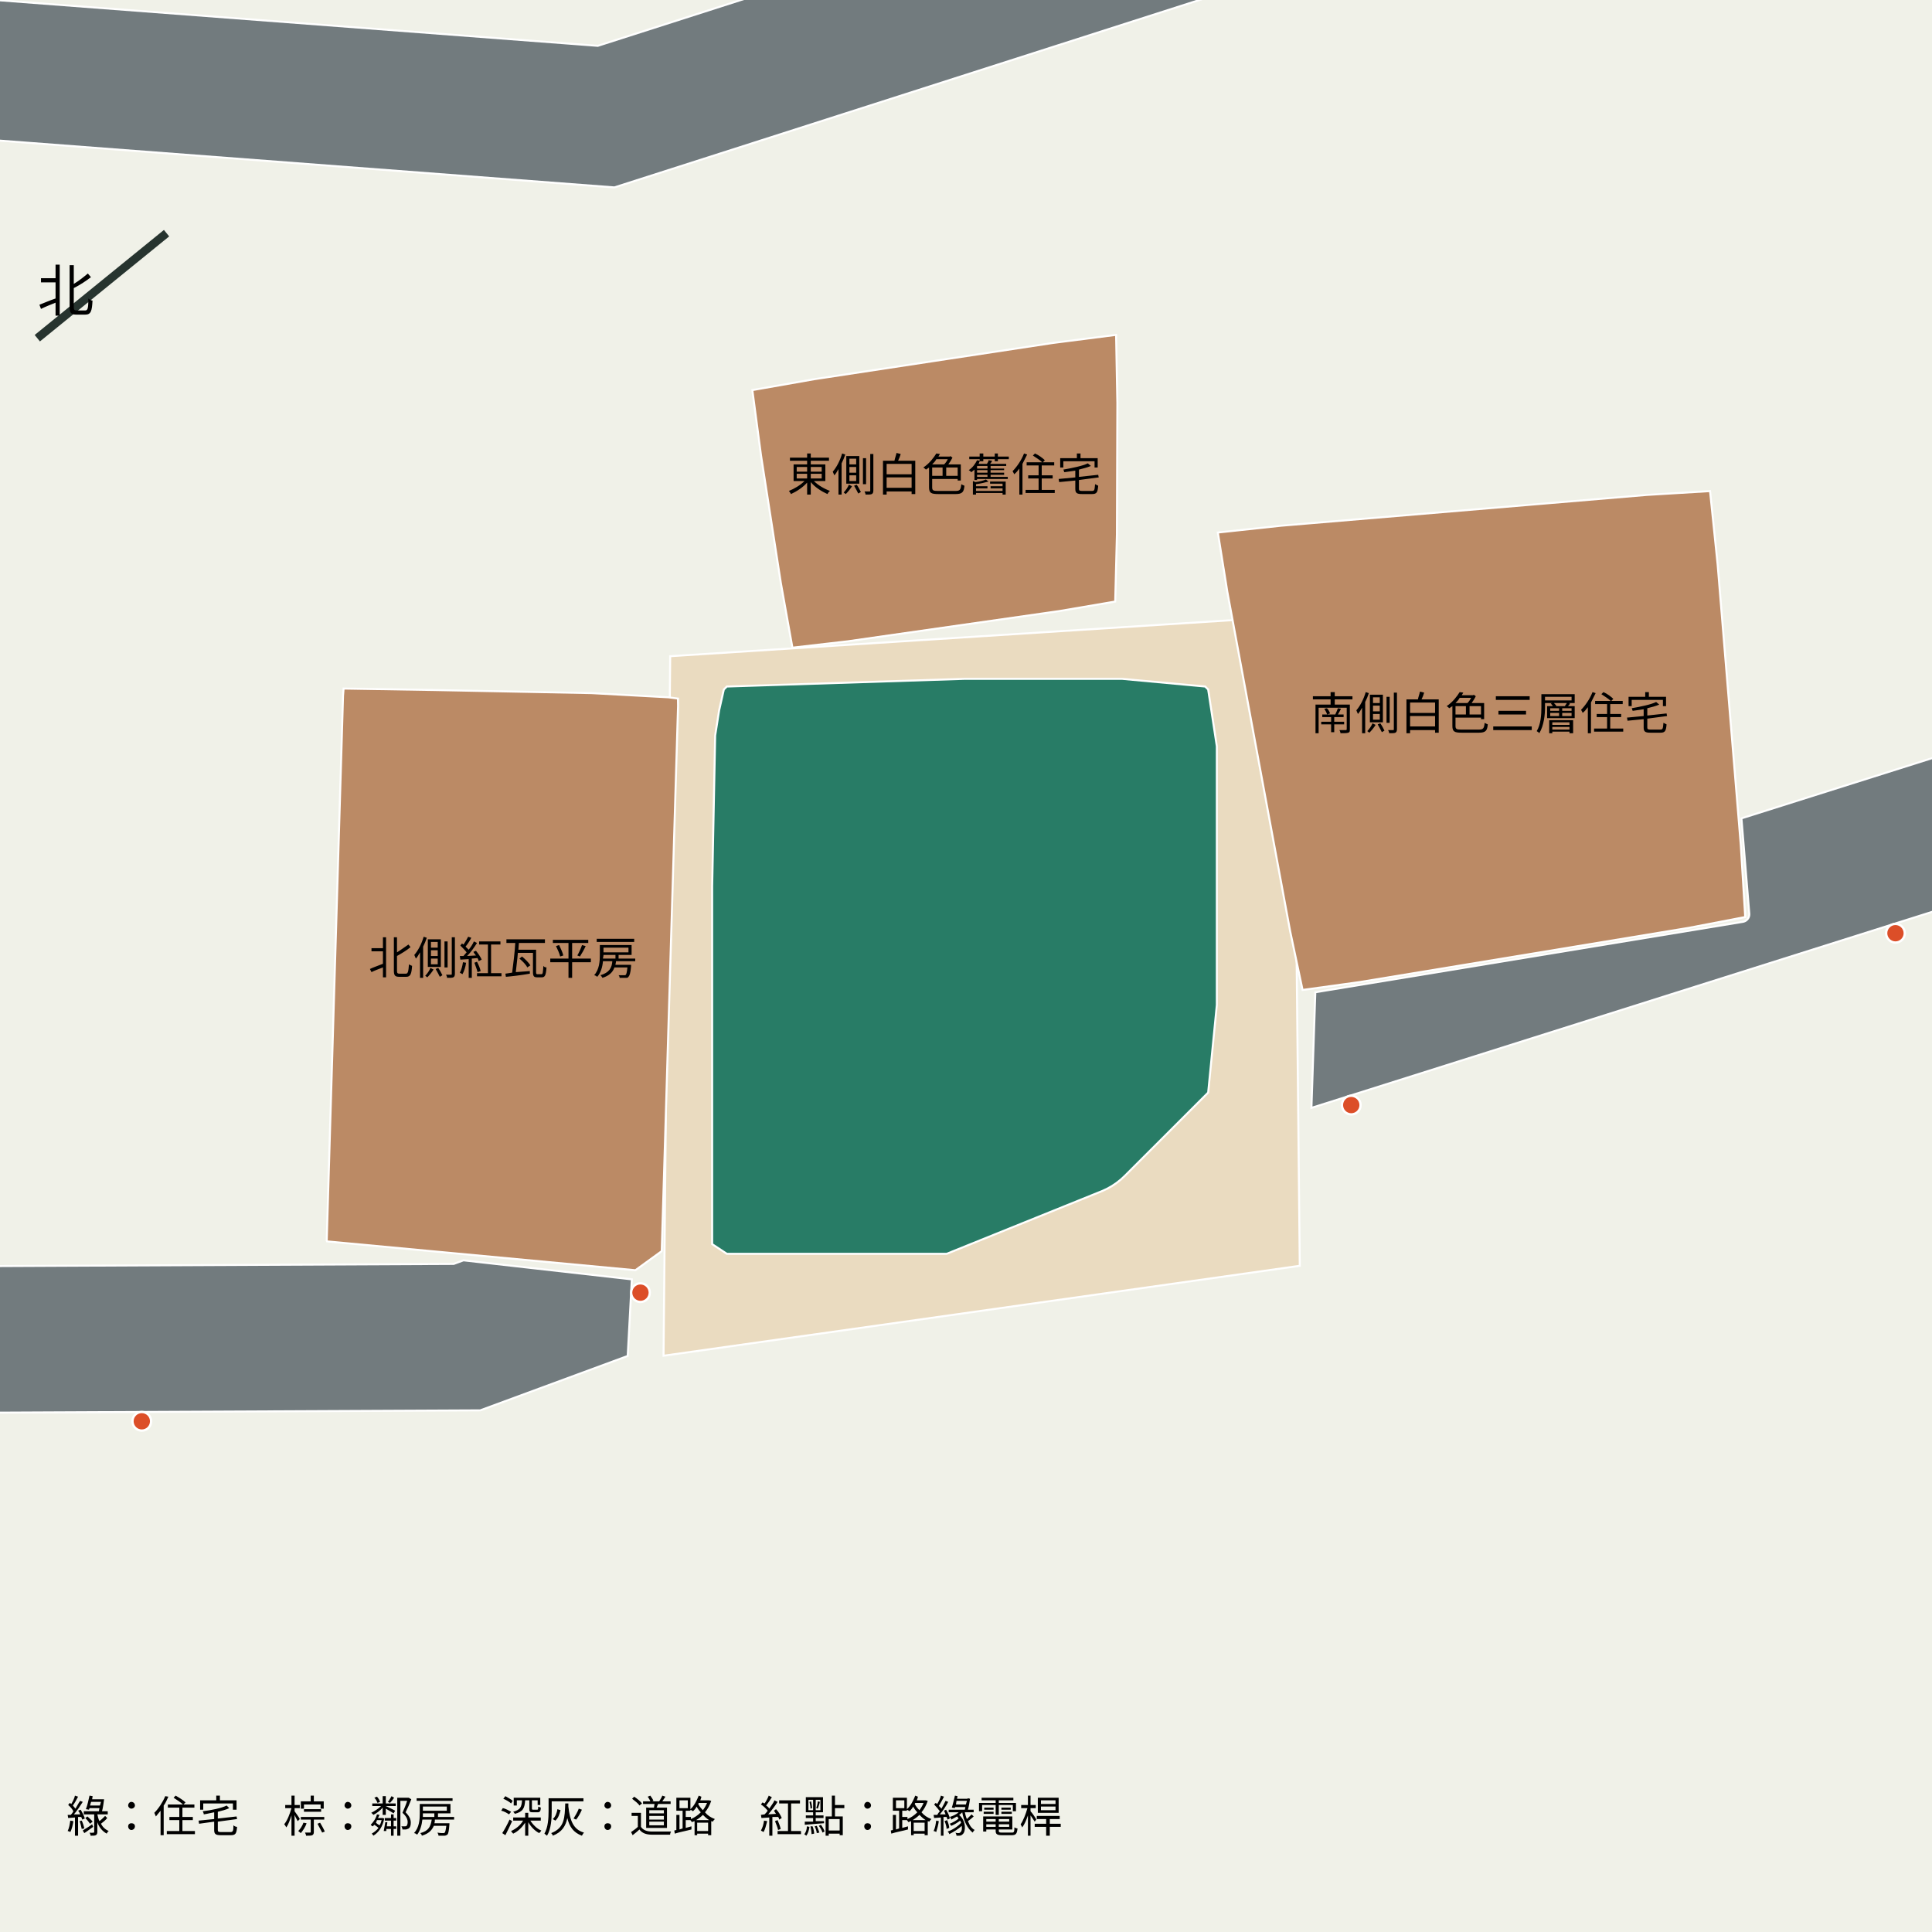
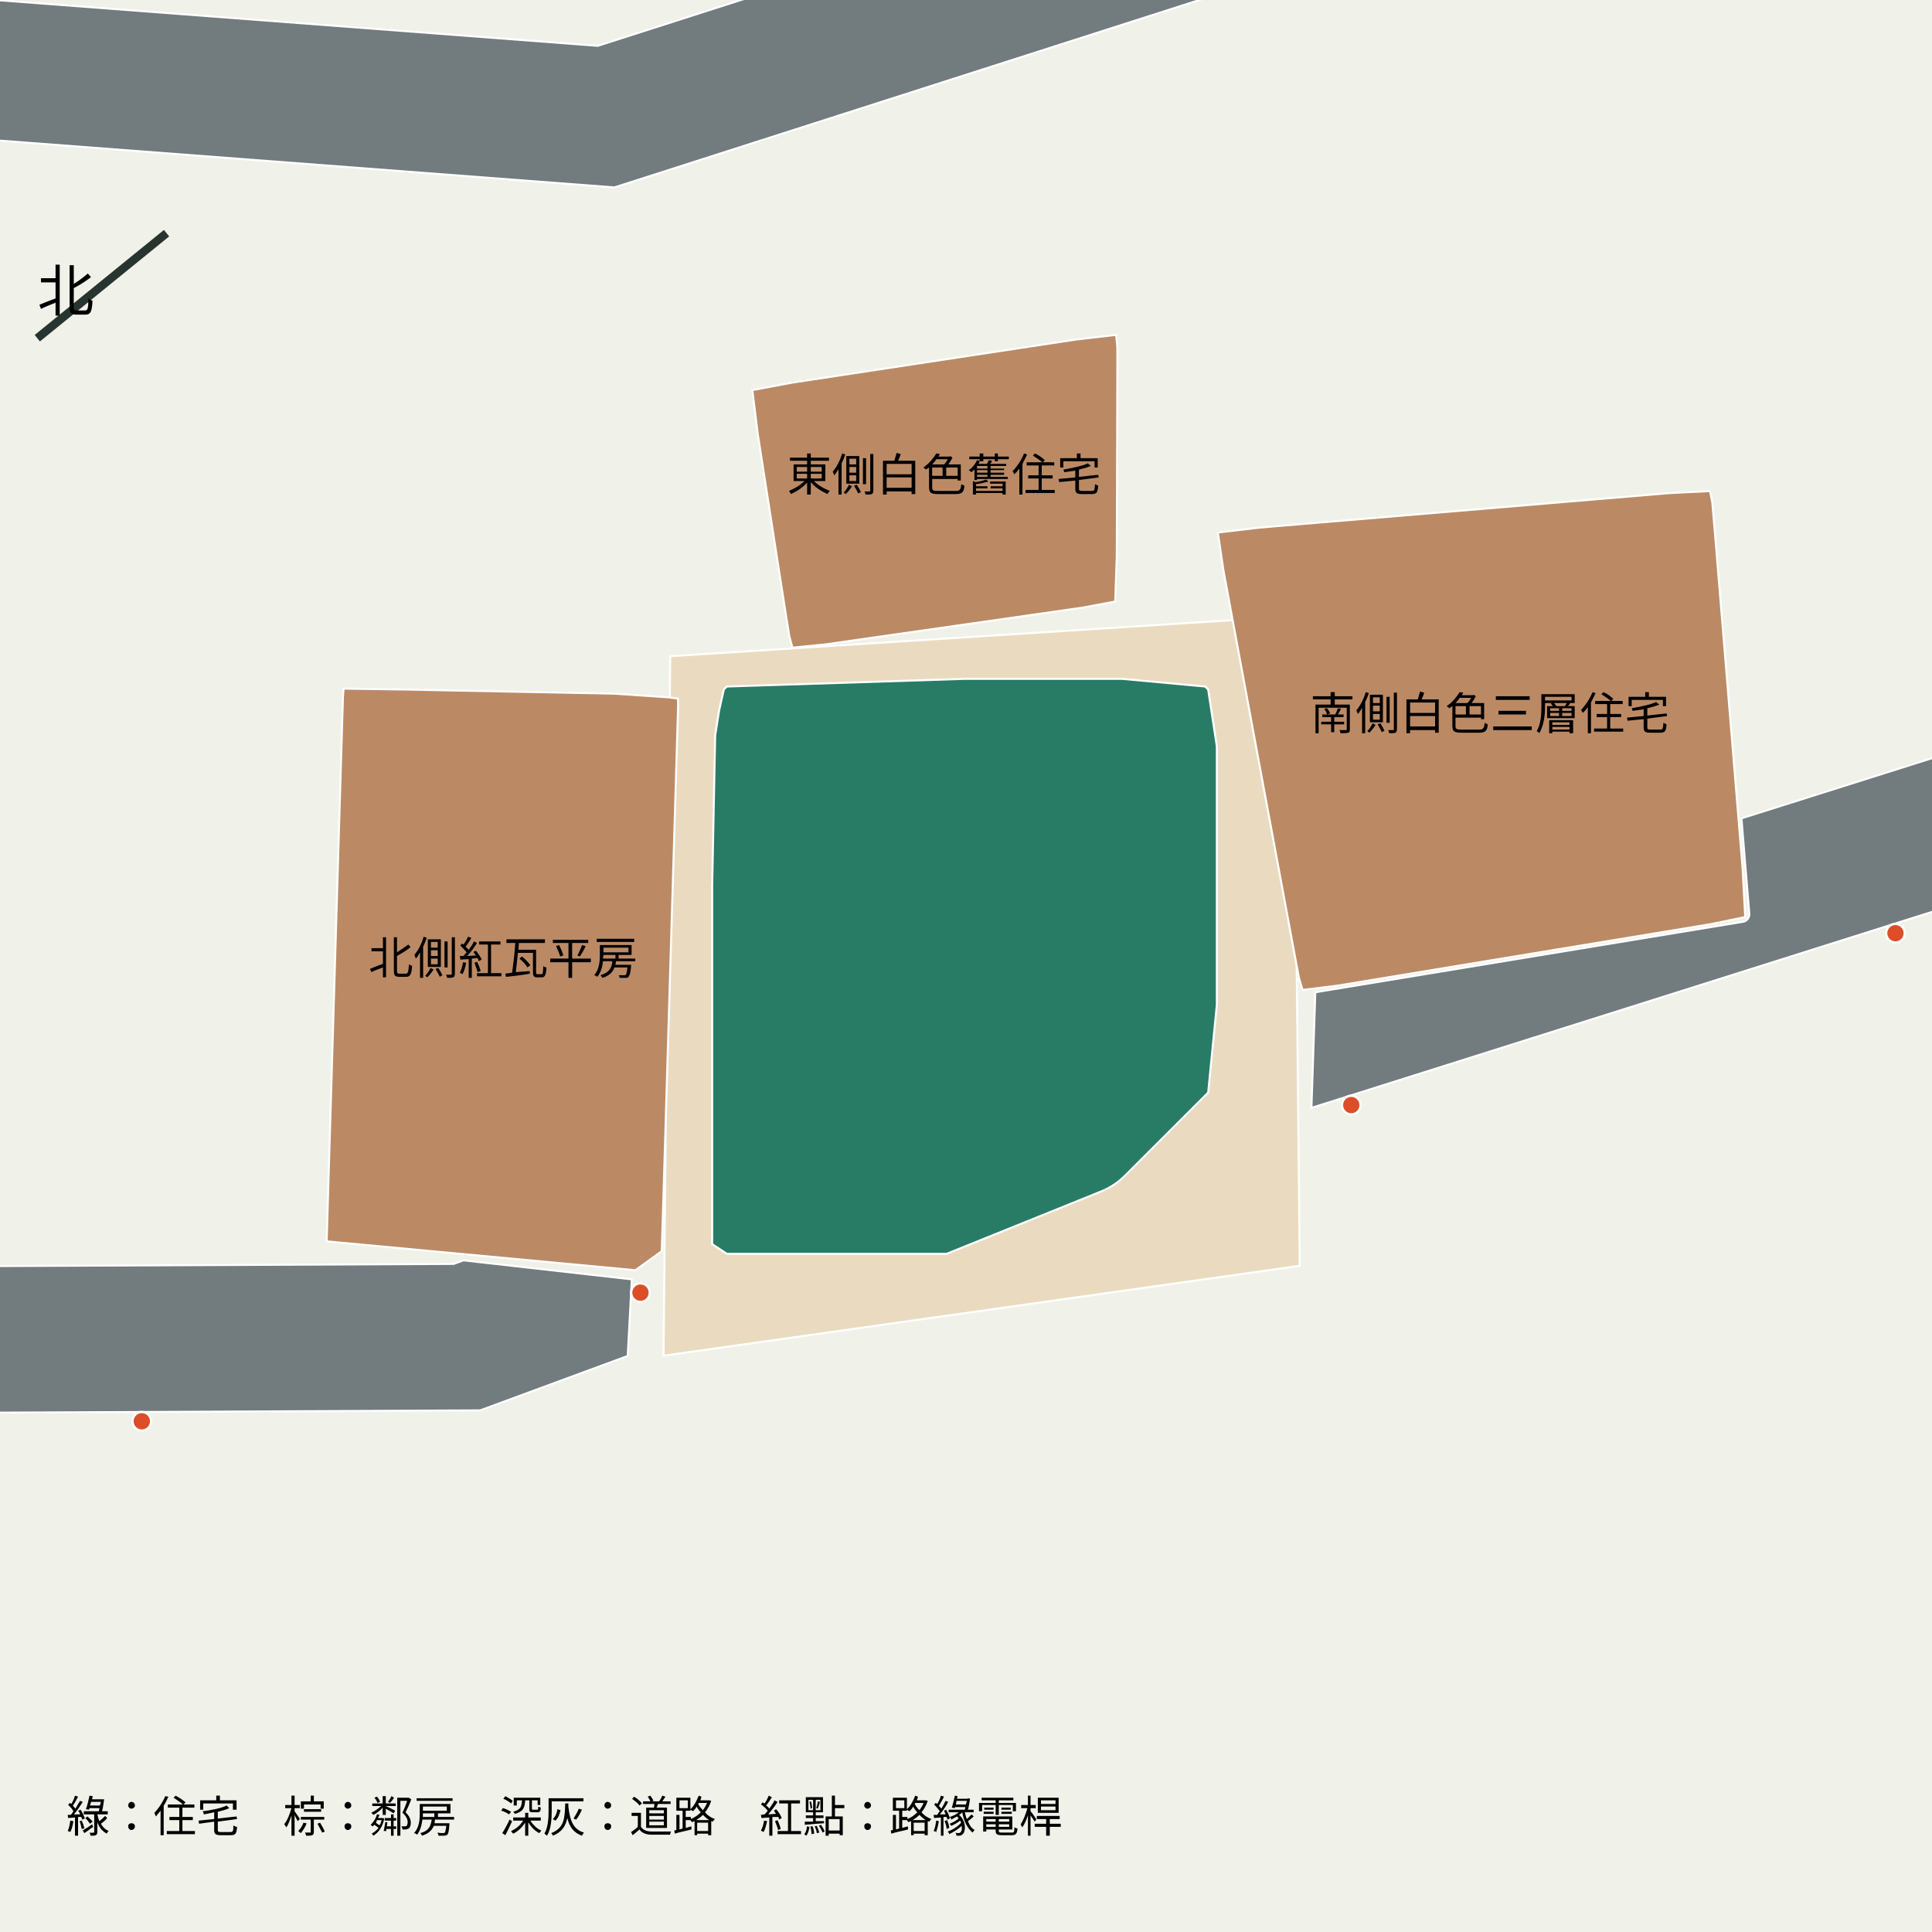
<svg xmlns="http://www.w3.org/2000/svg" viewBox="-29 -29 58 58">
  <rect x="-29" y="-29" width="58" height="58" fill="#f0f1e8" />
  <path d="M-62.902,-33.256 L-63.064,-33.129 L-63.213,-32.987 L-63.348,-32.831 L-63.467,-32.663 L-63.568,-32.483 L-63.652,-32.295 L-63.717,-32.099 L-63.762,-31.898 L-63.787,-31.694 L-63.792,-31.488 L-63.777,-31.282 L-63.742,-31.079 L-63.687,-30.880 L-63.612,-30.688 L-63.520,-30.504 L-63.410,-30.330 L-63.283,-30.167 L-63.141,-30.018 L-62.985,-29.884 L-62.816,-29.765 L-62.637,-29.663 L-62.448,-29.580 L-62.253,-29.515 L-62.052,-29.470 L-39.717,-25.594 L-10.555,-23.374 L25.757,-35.007 L25.950,-35.079 L26.135,-35.170 L26.310,-35.279 L26.474,-35.404 L26.624,-35.545 L26.760,-35.700 L26.880,-35.867 L26.984,-36.045 L27.069,-36.233 L27.135,-36.428 L27.182,-36.629 L27.209,-36.833 L27.216,-37.039 L27.203,-37.245 L27.169,-37.448 L27.116,-37.647 L27.044,-37.840 L26.953,-38.025 L26.844,-38.200 L26.719,-38.364 L26.578,-38.514 L26.423,-38.650 L26.256,-38.770 L26.077,-38.874 L25.890,-38.959 L25.695,-39.025 L25.494,-39.072 L25.290,-39.099 L25.084,-39.106 L24.878,-39.093 L24.675,-39.059 L24.476,-39.006 L-11.054,-27.624 L-39.197,-29.766 L-61.334,-33.608 L-61.538,-33.633 L-61.744,-33.638 L-61.950,-33.623 L-62.153,-33.588 L-62.351,-33.533 L-62.544,-33.459 L-62.728,-33.366 L-62.902,-33.256 Z" fill="#727b7e" fill-rule="evenodd" stroke="white" stroke-width=".06" />
-   <path d="M-73.241,2.629 L-73.379,2.795 L-73.501,2.973 L-73.604,3.163 L-73.688,3.362 L-73.752,3.568 L-73.795,3.779 L-73.818,3.994 L-73.820,4.210 L-73.800,4.425 L-73.759,4.637 L-73.698,4.844 L-73.617,5.044 L-73.517,5.235 L-73.398,5.416 L-73.262,5.584 L-73.111,5.737 L-72.945,5.875 L-72.766,5.997 L-72.576,6.100 L-72.377,6.184 L-72.171,6.248 L-44.148,13.479 L-14.584,13.340 L-10.156,11.707 L-10.032,9.407 L-15.086,8.836 L-15.380,8.944 L-43.600,9.077 L-71.072,1.988 L-71.283,1.944 L-71.498,1.921 L-71.714,1.920 L-71.929,1.939 L-72.141,1.980 L-72.348,2.041 L-72.548,2.122 L-72.739,2.223 L-72.920,2.341 L-73.087,2.477 L-73.241,2.629 Z" fill="#727b7e" fill-rule="evenodd" stroke="white" stroke-width=".06" />
-   <path d="M-29.003,55.658 L-28.943,55.819 L-28.868,55.974 L-28.779,56.120 L-28.675,56.257 L-28.558,56.383 L-28.430,56.497 L-28.291,56.598 L-28.143,56.685 L-27.987,56.757 L-27.825,56.813 L-27.658,56.854 L-27.488,56.877 L-0.577,59.265 L21.559,55.401 L34.134,31.579 L45.373,74.075 L45.480,74.411 L45.619,74.736 L45.790,75.045 L45.990,75.336 L46.218,75.606 L46.471,75.853 L46.747,76.073 L47.043,76.266 L47.357,76.428 L47.685,76.559 L48.024,76.657 L48.372,76.722 L48.724,76.752 L49.077,76.747 L49.428,76.708 L49.774,76.634 L50.110,76.527 L50.435,76.388 L50.744,76.217 L51.036,76.017 L51.306,75.790 L51.552,75.537 L51.773,75.261 L51.965,74.964 L52.128,74.650 L52.258,74.322 L52.357,73.983 L52.421,73.636 L52.451,73.284 L52.446,72.930 L52.407,72.579 L52.334,72.234 L39.775,24.747 L36.786,-2.050 L36.197,-56.588 L33.790,-157.933 L33.764,-158.286 L33.704,-158.634 L33.610,-158.974 L33.483,-159.304 L33.324,-159.620 L33.136,-159.918 L32.918,-160.197 L32.675,-160.453 L32.408,-160.684 L32.119,-160.888 L31.812,-161.062 L31.489,-161.206 L31.154,-161.317 L30.809,-161.394 L30.458,-161.438 L30.105,-161.447 L29.753,-161.421 L29.405,-161.361 L29.064,-161.267 L28.734,-161.140 L28.419,-160.982 L28.120,-160.793 L27.841,-160.576 L27.585,-160.332 L27.354,-160.065 L27.151,-159.776 L26.976,-159.469 L26.833,-159.146 L26.722,-158.811 L26.644,-158.466 L26.601,-158.116 L26.592,-157.762 L28.998,-56.464 L29.539,-6.409 L23.279,-4.432 L23.515,-1.572 L23.515,-1.571 L23.515,-1.551 L23.515,-1.548 L23.514,-1.528 L23.514,-1.525 L23.510,-1.506 L23.510,-1.503 L23.505,-1.484 L23.504,-1.481 L23.497,-1.462 L23.495,-1.459 L23.486,-1.442 L23.485,-1.439 L23.474,-1.422 L23.473,-1.420 L23.460,-1.404 L23.458,-1.402 L23.445,-1.388 L23.443,-1.386 L23.428,-1.373 L23.425,-1.371 L23.409,-1.359 L23.406,-1.358 L23.389,-1.348 L23.386,-1.347 L23.368,-1.339 L23.365,-1.338 L23.347,-1.332 L23.344,-1.331 L23.324,-1.327 L23.323,-1.326 L10.487,0.788 L10.370,4.259 L29.588,-1.810 L29.590,-1.611 L32.678,26.073 L32.813,26.584 L19.265,52.248 L-0.725,55.738 L-27.178,53.391 L-27.350,53.384 L-27.521,53.394 L-27.691,53.421 L-27.857,53.464 L-28.018,53.524 L-28.173,53.599 L-28.319,53.688 L-28.456,53.792 L-28.582,53.909 L-28.697,54.037 L-28.798,54.176 L-28.884,54.324 L-28.956,54.480 L-29.013,54.642 L-29.053,54.809 L-29.076,54.979 L-29.083,55.151 L-29.073,55.322 L-29.046,55.492 L-29.003,55.658 Z" fill="#727b7e" fill-rule="evenodd" stroke="white" stroke-width=".06" />
+   <path d="M-73.241,2.629 L-73.379,2.795 L-73.501,2.973 L-73.604,3.163 L-73.688,3.362 L-73.752,3.568 L-73.795,3.779 L-73.818,3.994 L-73.820,4.210 L-73.800,4.425 L-73.759,4.637 L-73.698,4.844 L-73.617,5.044 L-73.517,5.235 L-73.398,5.416 L-73.262,5.584 L-73.111,5.737 L-72.945,5.875 L-72.766,5.997 L-72.576,6.100 L-72.377,6.184 L-72.171,6.248 L-44.148,13.479 L-14.584,13.340 L-10.156,11.707 L-10.032,9.407 L-15.087,8.836 L-15.380,8.944 L-43.600,9.077 L-71.072,1.988 L-71.283,1.944 L-71.498,1.921 L-71.714,1.920 L-71.929,1.939 L-72.141,1.980 L-72.348,2.041 L-72.548,2.122 L-72.739,2.223 L-72.920,2.341 L-73.087,2.477 L-73.241,2.629 Z" fill="#727b7e" fill-rule="evenodd" stroke="white" stroke-width=".06" />
+   <path d="M-29.003,55.658 L-28.943,55.819 L-28.868,55.974 L-28.779,56.120 L-28.675,56.257 L-28.558,56.383 L-28.430,56.497 L-28.291,56.598 L-28.143,56.685 L-27.987,56.757 L-27.825,56.813 L-27.658,56.854 L-27.488,56.877 L-0.577,59.265 L21.559,55.401 L34.134,31.579 L45.373,74.075 L45.480,74.411 L45.619,74.736 L45.790,75.045 L45.990,75.336 L46.218,75.606 L46.471,75.853 L46.747,76.073 L47.043,76.266 L47.357,76.428 L47.685,76.559 L48.024,76.657 L48.372,76.722 L48.724,76.752 L49.077,76.747 L49.428,76.708 L49.774,76.634 L50.110,76.527 L50.435,76.388 L50.744,76.217 L51.036,76.017 L51.306,75.790 L51.552,75.537 L51.773,75.261 L51.965,74.964 L52.128,74.650 L52.258,74.322 L52.357,73.983 L52.421,73.636 L52.451,73.284 L52.446,72.930 L52.407,72.579 L52.334,72.234 L39.775,24.747 L36.786,-2.050 L36.197,-56.588 L33.790,-157.933 L33.764,-158.286 L33.704,-158.634 L33.610,-158.974 L33.483,-159.304 L33.324,-159.620 L33.136,-159.918 L32.918,-160.197 L32.675,-160.453 L32.408,-160.684 L32.119,-160.888 L31.812,-161.062 L31.489,-161.206 L31.154,-161.317 L30.809,-161.394 L30.458,-161.438 L30.105,-161.447 L29.753,-161.421 L29.405,-161.361 L29.064,-161.267 L28.734,-161.140 L28.419,-160.982 L28.120,-160.793 L27.841,-160.576 L27.585,-160.332 L27.354,-160.065 L27.151,-159.776 L26.976,-159.469 L26.833,-159.146 L26.722,-158.811 L26.644,-158.466 L26.601,-158.116 L26.592,-157.762 L28.998,-56.464 L29.539,-6.409 L23.279,-4.432 L23.515,-1.572 L23.515,-1.571 L23.515,-1.551 L23.515,-1.548 L23.514,-1.528 L23.514,-1.525 L23.510,-1.506 L23.510,-1.503 L23.504,-1.484 L23.504,-1.481 L23.496,-1.462 L23.495,-1.460 L23.486,-1.442 L23.485,-1.439 L23.474,-1.422 L23.473,-1.420 L23.460,-1.404 L23.458,-1.402 L23.445,-1.388 L23.443,-1.386 L23.428,-1.373 L23.425,-1.371 L23.409,-1.359 L23.406,-1.358 L23.389,-1.348 L23.386,-1.347 L23.368,-1.339 L23.365,-1.338 L23.347,-1.332 L23.344,-1.331 L23.324,-1.327 L23.323,-1.327 L10.487,0.788 L10.370,4.259 L29.588,-1.810 L29.590,-1.611 L32.678,26.073 L32.813,26.584 L19.265,52.248 L-0.725,55.738 L-27.178,53.391 L-27.350,53.384 L-27.521,53.394 L-27.691,53.421 L-27.857,53.464 L-28.018,53.524 L-28.173,53.599 L-28.319,53.688 L-28.456,53.792 L-28.582,53.909 L-28.697,54.037 L-28.798,54.176 L-28.884,54.324 L-28.956,54.480 L-29.013,54.642 L-29.053,54.809 L-29.076,54.979 L-29.083,55.151 L-29.073,55.322 L-29.046,55.492 L-29.003,55.658 Z" fill="#727b7e" fill-rule="evenodd" stroke="white" stroke-width=".06" />
  <path d="M-8.880,-9.300 L-9.080,11.700 L10.020,9.000 L9.820,-10.500 L-8.880,-9.300 Z" fill="#eadbc0" fill-rule="evenodd" stroke="white" stroke-width=".06" />
  <path d="M-0.050,-8.620 L-7.180,-8.390 L-7.270,-8.300 L-7.410,-7.680 L-7.530,-6.920 L-7.620,-2.400 L-7.620,8.350 L-7.180,8.640 L-0.580,8.640 L4.077,6.760 L4.086,6.757 L4.228,6.691 L4.237,6.687 L4.374,6.610 L4.382,6.605 L4.512,6.518 L4.520,6.512 L4.643,6.415 L4.650,6.409 L4.766,6.302 L7.180,3.890 L7.270,3.800 L7.530,1.170 L7.530,-6.595 L7.270,-8.300 L7.180,-8.390 L4.690,-8.620 L-0.050,-8.620 Z" fill="#287c66" fill-rule="evenodd" stroke="white" stroke-width=".06" />
-   <path d="M-18.685,-8.329 L-18.702,-8.113 L-18.742,-6.754 L-18.844,-3.356 L-19.109,5.480 L-19.170,7.520 L-19.190,8.199 L-19.192,8.244 L-19.182,8.267 L-9.925,9.133 L-9.144,8.567 L-9.134,8.545 L-9.114,7.865 L-9.012,4.467 L-8.880,0.049 L-8.666,-7.088 L-8.645,-7.768 L-8.644,-7.813 L-8.647,-8.028 L-8.930,-8.066 L-11.241,-8.192 L-15.914,-8.284 L-15.964,-8.285 L-18.685,-8.329 Z" fill="#bb8a65" fill-rule="evenodd" stroke="white" stroke-width=".06" />
-   <path d="M4.506,-18.947 L2.624,-18.706 L2.575,-18.699 L-0.944,-18.165 L-4.562,-17.615 L-6.414,-17.289 L-6.153,-15.323 L-5.567,-11.555 L-5.560,-11.506 L-5.211,-9.556 L-3.547,-9.748 L2.791,-10.654 L2.840,-10.662 L4.479,-10.941 L4.531,-12.953 L4.544,-16.854 L4.544,-16.904 L4.506,-18.947 Z" fill="#bb8a65" fill-rule="evenodd" stroke="white" stroke-width=".06" />
-   <path d="M22.337,-14.257 L20.438,-14.142 L16.796,-13.835 L9.513,-13.222 L9.464,-13.218 L7.561,-13.013 L7.846,-11.230 L9.098,-4.466 L9.724,-1.084 L9.733,-1.035 L10.104,0.719 L11.821,0.482 L15.096,-0.057 L21.696,-1.145 L23.393,-1.470 L23.259,-3.640 L22.912,-7.838 L22.566,-12.036 L22.561,-12.086 L22.337,-14.257 Z" fill="#bb8a65" fill-rule="evenodd" stroke="white" stroke-width=".06" />
-   <text x="-13.892" y="0.244" font-size="1.35" text-anchor="middle">北側紅瓦平房</text>
+   <path d="M-18.685,-8.328 L-18.704,-8.091 L-18.806,-4.692 L-19.019,2.444 L-19.182,7.882 L-19.192,8.222 L-19.182,8.267 L-9.925,9.133 L-9.144,8.568 L-9.132,8.523 L-9.122,8.183 L-9.101,7.503 L-9.050,5.804 L-8.704,-5.751 L-8.674,-6.770 L-8.643,-7.790 L-8.647,-8.028 L-8.930,-8.066 L-10.571,-8.176 L-15.244,-8.268 L-16.634,-8.296 L-18.685,-8.328 Z" fill="#bb8a65" fill-rule="evenodd" stroke="white" stroke-width=".06" />
+   <path d="M4.505,-18.947 L3.287,-18.805 L-3.850,-17.721 L-5.224,-17.512 L-6.414,-17.289 L-6.254,-15.986 L-5.668,-12.218 L-5.454,-10.844 L-5.305,-9.902 L-5.211,-9.556 L-4.211,-9.656 L2.127,-10.562 L3.503,-10.759 L4.479,-10.941 L4.526,-12.283 L4.539,-16.184 L4.543,-17.574 L4.544,-18.580 L4.505,-18.947 Z" fill="#bb8a65" fill-rule="evenodd" stroke="white" stroke-width=".06" />
+   <path d="M22.337,-14.257 L21.105,-14.196 L17.464,-13.889 L10.181,-13.276 L8.796,-13.159 L7.561,-13.013 L7.726,-11.889 L7.979,-10.522 L8.978,-5.125 L9.232,-3.759 L9.858,-0.377 L10.000,0.375 L10.104,0.719 L11.159,0.589 L17.710,-0.491 L20.985,-1.030 L22.357,-1.256 L23.393,-1.470 L23.311,-2.972 L22.618,-11.369 L22.504,-12.754 L22.406,-13.907 L22.337,-14.257 Z" fill="#bb8a65" fill-rule="evenodd" stroke="white" stroke-width=".06" />
+   <text x="-13.891" y="0.244" font-size="1.35" text-anchor="middle">北側紅瓦平房</text>
  <text x="-0.656" y="-14.264" font-size="1.35" text-anchor="middle">東側白色舊住宅</text>
-   <text x="15.735" y="-7.099" font-size="1.35" text-anchor="middle">南側白色三層住宅</text>
+   <text x="15.736" y="-7.099" font-size="1.35" text-anchor="middle">南側白色三層住宅</text>
  <circle cx="11.566" cy="4.175" r=".28" fill="#dc4e28" stroke="white" stroke-width=".07" />
  <circle cx="27.903" cy="-0.984" r=".28" fill="#dc4e28" stroke="white" stroke-width=".07" />
  <circle cx="-9.773" cy="9.806" r=".28" fill="#dc4e28" stroke="white" stroke-width=".07" />
  <circle cx="-24.743" cy="13.668" r=".28" fill="#dc4e28" stroke="white" stroke-width=".07" />
  <path d="M-24,-22 l-3.88,3.153" stroke="#27342f" stroke-width=".25" />
  <text x="-27.88" y="-19.647" font-size="1.7">北</text>
  <text x="-27" y="26" font-size="1.3">綠：住宅　棕：鄰房　深灰：道路　紅點：路緣電桿</text>
</svg>
